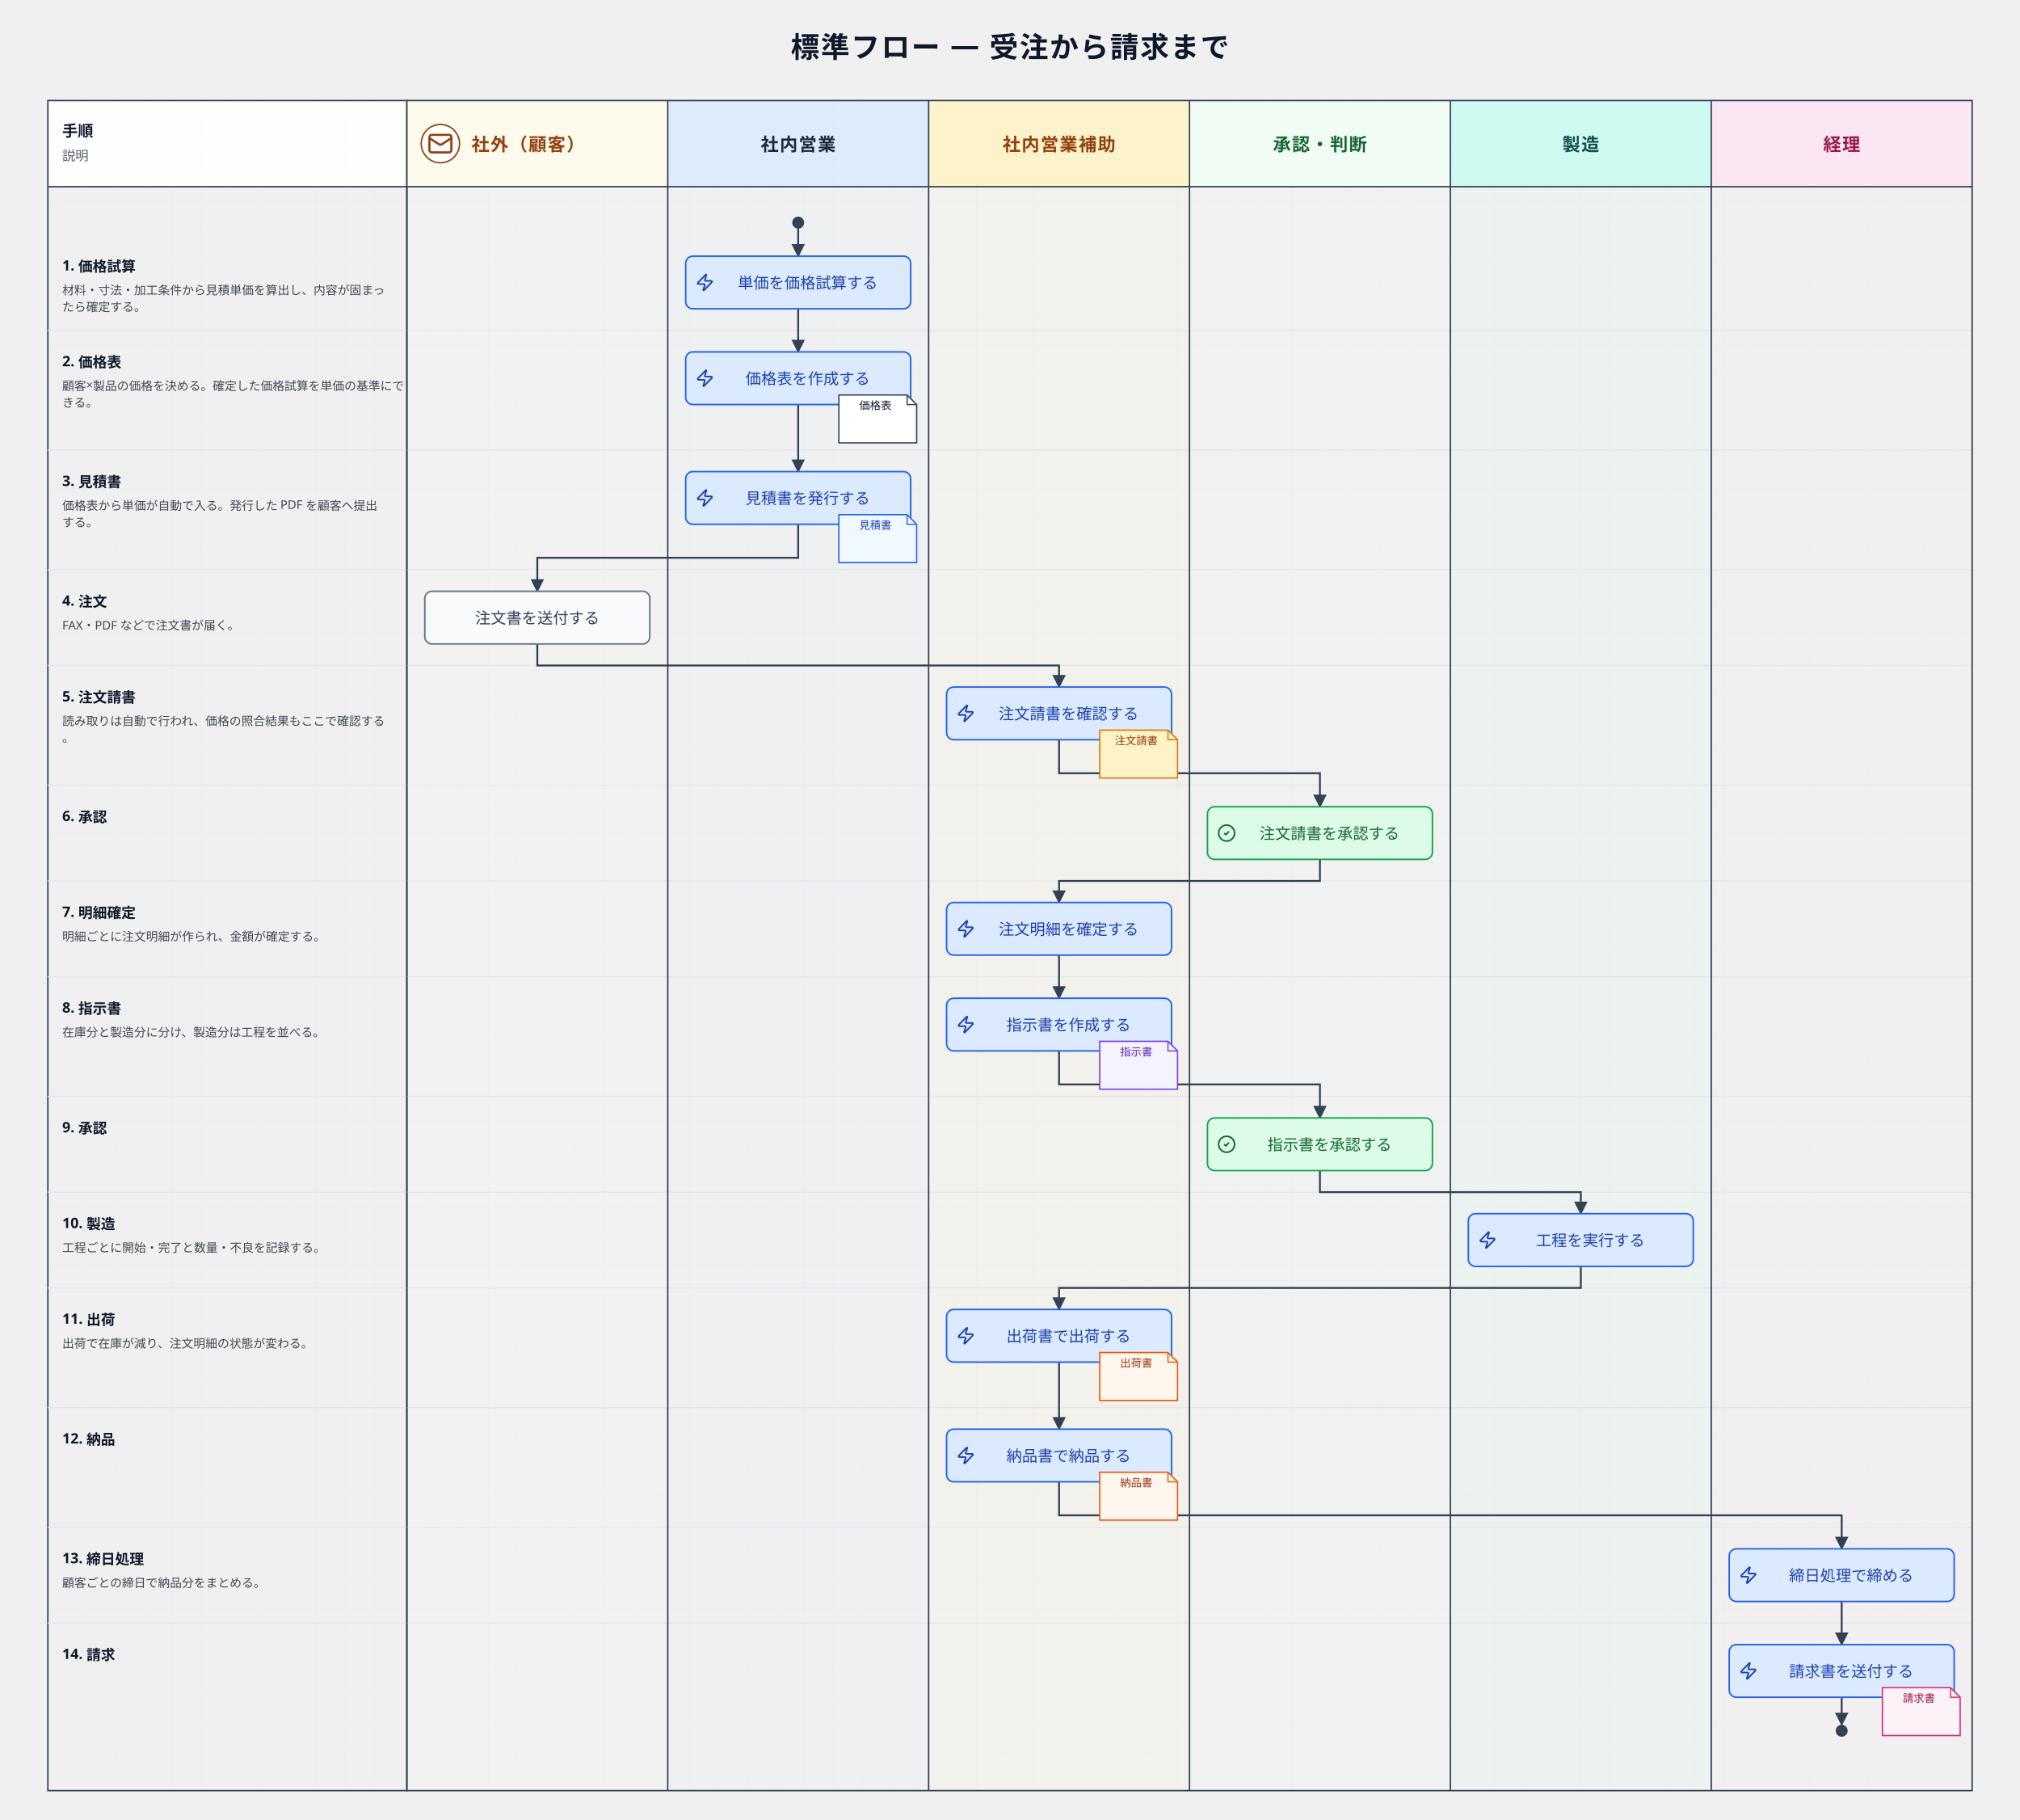
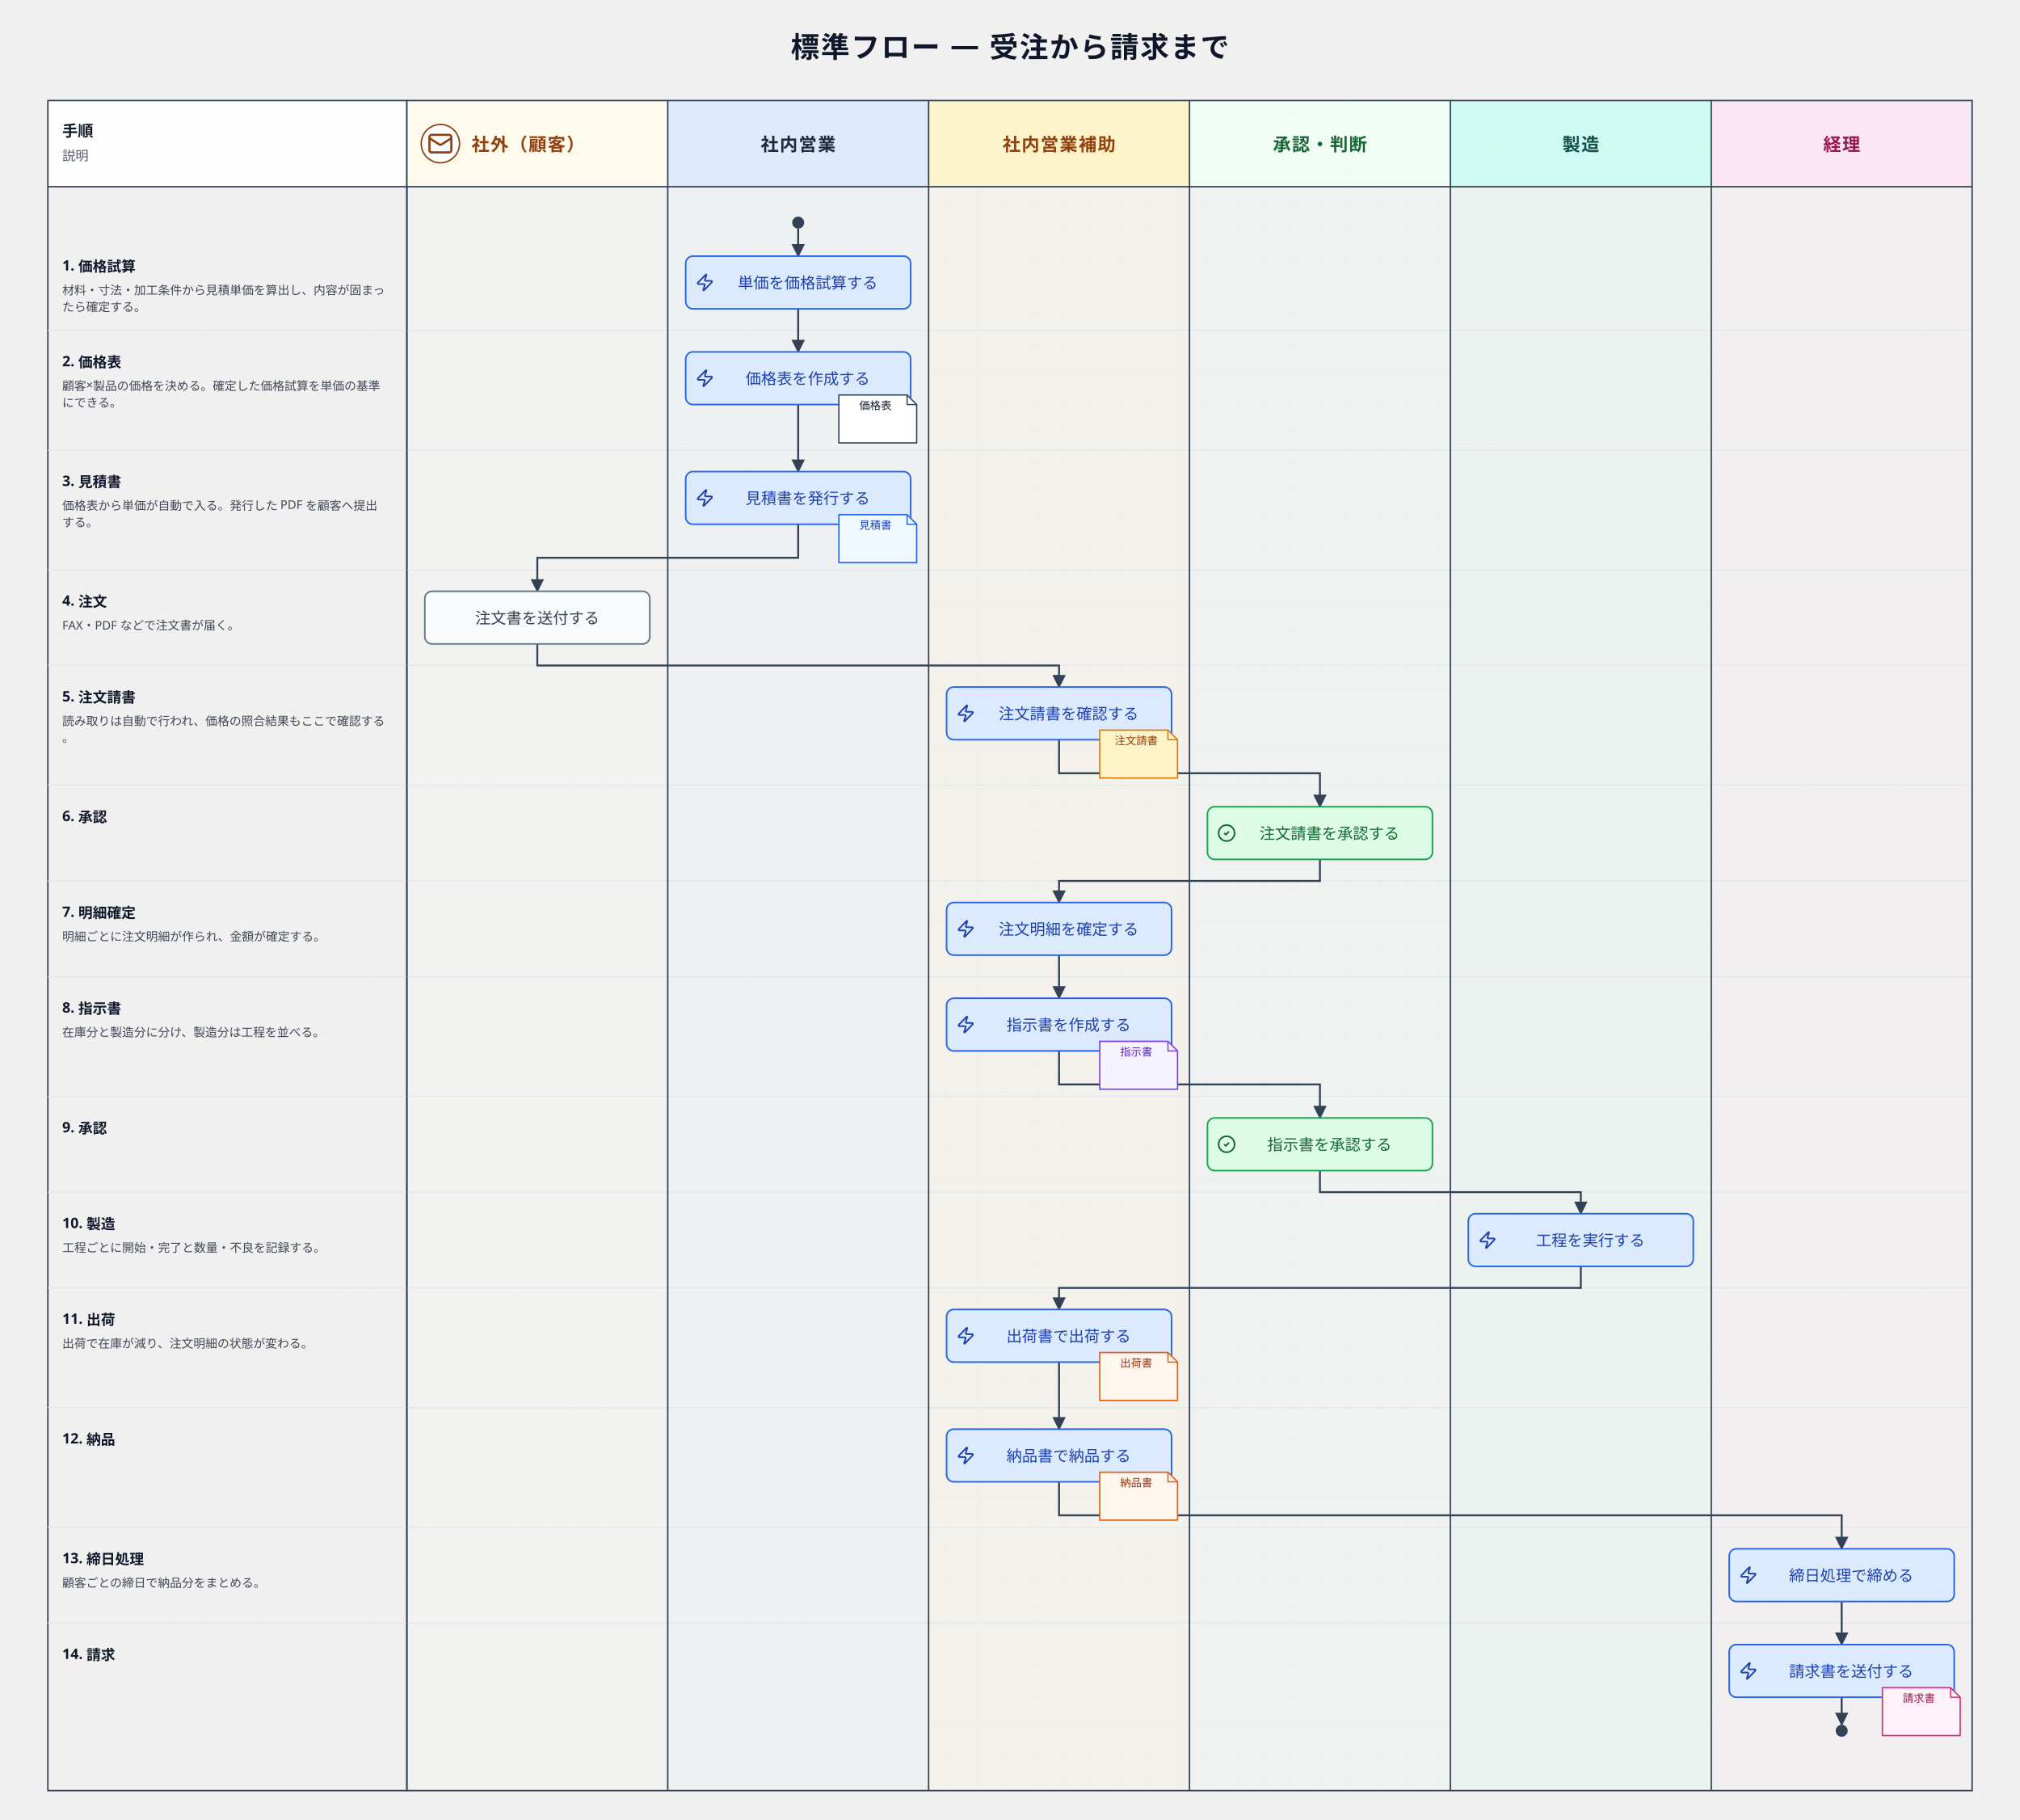
<svg xmlns="http://www.w3.org/2000/svg" viewBox="0 0 1688 1520" style="width:100%;height:auto;background:#ffffff;display:block" id="swimlane-svg">
  <defs>
    <marker id="arrowhead" viewBox="0 0 10 10" refX="9" refY="5" markerWidth="7" markerHeight="7" orient="auto-start-reverse">
      <path d="M 0 0 L 10 5 L 0 10 z" fill="#334155" />
    </marker>
    <pattern id="gridp" width="24" height="24" patternUnits="userSpaceOnUse">
      <path d="M 24 0 L 0 0 0 24" fill="none" stroke="#e5e7eb" stroke-width="0.5" />
    </pattern>
  </defs>
  <rect x="40" y="84" width="1608" height="1412" fill="url(#gridp)" opacity="0.5" />
  <rect x="40" y="84" width="300" height="72" fill="white" opacity="0.9" />
  <text x="52" y="114" fill="#0f172a" font-family="'Noto Sans JP',sans-serif" font-size="13" font-weight="700">手順</text>
  <text x="52" y="134" fill="#0f172a" opacity="0.7" font-family="'Noto Sans JP',sans-serif" font-size="11">説明</text>
  <line x1="40" x2="340" y1="156" y2="156" stroke="#334155" stroke-width="1.2" vector-effect="non-scaling-stroke" />
  <rect x="40" y="84" width="300" height="1412" fill="none" stroke="#334155" stroke-width="1.2" vector-effect="non-scaling-stroke" />
  <g>
    <text x="52" y="226" fill="#0f172a" font-family="'Noto Sans JP',sans-serif" font-size="12" font-weight="600">1. 価格試算</text>
    <text x="52" y="246" fill="#0f172a" opacity="0.78" font-family="'Noto Sans JP',sans-serif" font-size="10" font-weight="400">
      <tspan x="52" dy="0">
        <tspan font-weight="400" font-style="normal" text-decoration="none">材料・寸法・加工条件から見積単価を算出し、内容が固まっ</tspan>
      </tspan>
      <tspan x="52" dy="14">
        <tspan font-weight="400" font-style="normal" text-decoration="none">たら確定する。</tspan>
      </tspan>
    </text>
  </g>
  <g>
    <text x="52" y="306" fill="#0f172a" font-family="'Noto Sans JP',sans-serif" font-size="12" font-weight="600">2. 価格表</text>
    <text x="52" y="326" fill="#0f172a" opacity="0.78" font-family="'Noto Sans JP',sans-serif" font-size="10" font-weight="400">
      <tspan x="52" dy="0">
-         <tspan font-weight="400" font-style="normal" text-decoration="none">顧客×製品の価格を決める。確定した価格試算を単価の基準にで</tspan>
+         <tspan font-weight="400" font-style="normal" text-decoration="none">顧客×製品の価格を決める。確定した価格試算を単価の基準</tspan>
      </tspan>
      <tspan x="52" dy="14">
-         <tspan font-weight="400" font-style="normal" text-decoration="none">きる。</tspan>
+         <tspan font-weight="400" font-style="normal" text-decoration="none">にできる。</tspan>
      </tspan>
    </text>
  </g>
  <g>
    <text x="52" y="406" fill="#0f172a" font-family="'Noto Sans JP',sans-serif" font-size="12" font-weight="600">3. 見積書</text>
    <text x="52" y="426" fill="#0f172a" opacity="0.78" font-family="'Noto Sans JP',sans-serif" font-size="10" font-weight="400">
      <tspan x="52" dy="0">
        <tspan font-weight="400" font-style="normal" text-decoration="none">価格表から単価が自動で入る。発行した PDF を顧客へ提出</tspan>
      </tspan>
      <tspan x="52" dy="14">
        <tspan font-weight="400" font-style="normal" text-decoration="none">する。</tspan>
      </tspan>
    </text>
  </g>
  <g>
    <text x="52" y="506" fill="#0f172a" font-family="'Noto Sans JP',sans-serif" font-size="12" font-weight="600">4. 注文</text>
    <text x="52" y="526" fill="#0f172a" opacity="0.78" font-family="'Noto Sans JP',sans-serif" font-size="10" font-weight="400">
      <tspan x="52" dy="0">
        <tspan font-weight="400" font-style="normal" text-decoration="none">FAX・PDF などで注文書が届く。</tspan>
      </tspan>
    </text>
  </g>
  <g>
    <text x="52" y="586" fill="#0f172a" font-family="'Noto Sans JP',sans-serif" font-size="12" font-weight="600">5. 注文請書</text>
    <text x="52" y="606" fill="#0f172a" opacity="0.78" font-family="'Noto Sans JP',sans-serif" font-size="10" font-weight="400">
      <tspan x="52" dy="0">
        <tspan font-weight="400" font-style="normal" text-decoration="none">読み取りは自動で行われ、価格の照合結果もここで確認する</tspan>
      </tspan>
      <tspan x="52" dy="14">
        <tspan font-weight="400" font-style="normal" text-decoration="none">。</tspan>
      </tspan>
    </text>
  </g>
  <g>
    <text x="52" y="686" fill="#0f172a" font-family="'Noto Sans JP',sans-serif" font-size="12" font-weight="600">6. 承認</text>
  </g>
  <g>
    <text x="52" y="766" fill="#0f172a" font-family="'Noto Sans JP',sans-serif" font-size="12" font-weight="600">7. 明細確定</text>
    <text x="52" y="786" fill="#0f172a" opacity="0.78" font-family="'Noto Sans JP',sans-serif" font-size="10" font-weight="400">
      <tspan x="52" dy="0">
        <tspan font-weight="400" font-style="normal" text-decoration="none">明細ごとに注文明細が作られ、金額が確定する。</tspan>
      </tspan>
    </text>
  </g>
  <g>
    <text x="52" y="846" fill="#0f172a" font-family="'Noto Sans JP',sans-serif" font-size="12" font-weight="600">8. 指示書</text>
    <text x="52" y="866" fill="#0f172a" opacity="0.78" font-family="'Noto Sans JP',sans-serif" font-size="10" font-weight="400">
      <tspan x="52" dy="0">
        <tspan font-weight="400" font-style="normal" text-decoration="none">在庫分と製造分に分け、製造分は工程を並べる。</tspan>
      </tspan>
    </text>
  </g>
  <g>
    <text x="52" y="946" fill="#0f172a" font-family="'Noto Sans JP',sans-serif" font-size="12" font-weight="600">9. 承認</text>
  </g>
  <g>
    <text x="52" y="1026" fill="#0f172a" font-family="'Noto Sans JP',sans-serif" font-size="12" font-weight="600">10. 製造</text>
    <text x="52" y="1046" fill="#0f172a" opacity="0.78" font-family="'Noto Sans JP',sans-serif" font-size="10" font-weight="400">
      <tspan x="52" dy="0">
        <tspan font-weight="400" font-style="normal" text-decoration="none">工程ごとに開始・完了と数量・不良を記録する。</tspan>
      </tspan>
    </text>
  </g>
  <g>
    <text x="52" y="1106" fill="#0f172a" font-family="'Noto Sans JP',sans-serif" font-size="12" font-weight="600">11. 出荷</text>
    <text x="52" y="1126" fill="#0f172a" opacity="0.78" font-family="'Noto Sans JP',sans-serif" font-size="10" font-weight="400">
      <tspan x="52" dy="0">
        <tspan font-weight="400" font-style="normal" text-decoration="none">出荷で在庫が減り、注文明細の状態が変わる。</tspan>
      </tspan>
    </text>
  </g>
  <g>
    <text x="52" y="1206" fill="#0f172a" font-family="'Noto Sans JP',sans-serif" font-size="12" font-weight="600">12. 納品</text>
  </g>
  <g>
    <text x="52" y="1306" fill="#0f172a" font-family="'Noto Sans JP',sans-serif" font-size="12" font-weight="600">13. 締日処理</text>
    <text x="52" y="1326" fill="#0f172a" opacity="0.78" font-family="'Noto Sans JP',sans-serif" font-size="10" font-weight="400">
      <tspan x="52" dy="0">
        <tspan font-weight="400" font-style="normal" text-decoration="none">顧客ごとの締日で納品分をまとめる。</tspan>
      </tspan>
    </text>
  </g>
  <g>
    <text x="52" y="1386" fill="#0f172a" font-family="'Noto Sans JP',sans-serif" font-size="12" font-weight="600">14. 請求</text>
  </g>
  <g>
    <rect x="340" y="84" width="218" height="1412" fill="#fffbeb" opacity="0.12" />
    <rect x="340" y="84" width="218" height="72" fill="#fffbeb" opacity="0.9" />
    <g>
      <circle cx="368" cy="120" r="16" fill="#ffffff" stroke="#92400e" stroke-width="1.2" />
      <svg x="357" y="109" width="22" height="22" viewBox="0 0 24 24" fill="none" stroke="#92400e" stroke-width="2">
        <path d="m22 7-8.991 5.727a2 2 0 0 1-2.009 0L2 7" />
        <rect x="2" y="4" width="20" height="16" rx="2" />
      </svg>
    </g>
    <text x="394" y="126" text-anchor="start" fill="#92400e" font-family="'Noto Sans JP',sans-serif" font-size="15" font-weight="700" letter-spacing="0.06em">社外（顧客）</text>
    <line x1="340" x2="558" y1="156" y2="156" stroke="#334155" stroke-width="1.2" vector-effect="non-scaling-stroke" />
  </g>
  <g>
    <rect x="558" y="84" width="218" height="1412" fill="#dbeafe" opacity="0.12" />
    <rect x="558" y="84" width="218" height="72" fill="#dbeafe" opacity="0.9" />
    <text x="667" y="126" text-anchor="middle" fill="#1e293b" font-family="'Noto Sans JP',sans-serif" font-size="15" font-weight="700" letter-spacing="0.06em">社内営業</text>
    <line x1="558" x2="776" y1="156" y2="156" stroke="#334155" stroke-width="1.2" vector-effect="non-scaling-stroke" />
  </g>
  <g>
    <rect x="776" y="84" width="218" height="1412" fill="#fef3c7" opacity="0.12" />
    <rect x="776" y="84" width="218" height="72" fill="#fef3c7" opacity="0.9" />
    <text x="885" y="126" text-anchor="middle" fill="#92400e" font-family="'Noto Sans JP',sans-serif" font-size="15" font-weight="700" letter-spacing="0.06em">社内営業補助</text>
    <line x1="776" x2="994" y1="156" y2="156" stroke="#334155" stroke-width="1.2" vector-effect="non-scaling-stroke" />
  </g>
  <g>
    <rect x="994" y="84" width="218" height="1412" fill="#f0fdf4" opacity="0.12" />
    <rect x="994" y="84" width="218" height="72" fill="#f0fdf4" opacity="0.9" />
    <text x="1103" y="126" text-anchor="middle" fill="#166534" font-family="'Noto Sans JP',sans-serif" font-size="15" font-weight="700" letter-spacing="0.06em">承認・判断</text>
    <line x1="994" x2="1212" y1="156" y2="156" stroke="#334155" stroke-width="1.2" vector-effect="non-scaling-stroke" />
  </g>
  <g>
    <rect x="1212" y="84" width="218" height="1412" fill="#ccfbf1" opacity="0.12" />
    <rect x="1212" y="84" width="218" height="72" fill="#ccfbf1" opacity="0.9" />
    <text x="1321" y="126" text-anchor="middle" fill="#134e4a" font-family="'Noto Sans JP',sans-serif" font-size="15" font-weight="700" letter-spacing="0.06em">製造</text>
    <line x1="1212" x2="1430" y1="156" y2="156" stroke="#334155" stroke-width="1.2" vector-effect="non-scaling-stroke" />
  </g>
  <g>
    <rect x="1430" y="84" width="218" height="1412" fill="#fce7f3" opacity="0.12" />
    <rect x="1430" y="84" width="218" height="72" fill="#fce7f3" opacity="0.9" />
    <text x="1539" y="126" text-anchor="middle" fill="#9d174d" font-family="'Noto Sans JP',sans-serif" font-size="15" font-weight="700" letter-spacing="0.06em">経理</text>
    <line x1="1430" x2="1648" y1="156" y2="156" stroke="#334155" stroke-width="1.2" vector-effect="non-scaling-stroke" />
  </g>
  <line x1="40" y1="276" x2="1648" y2="276" stroke="#e5e7eb" stroke-width="1" vector-effect="non-scaling-stroke" opacity="0.95" />
  <line x1="40" y1="376" x2="1648" y2="376" stroke="#e5e7eb" stroke-width="1" vector-effect="non-scaling-stroke" opacity="0.95" />
  <line x1="40" y1="476" x2="1648" y2="476" stroke="#e5e7eb" stroke-width="1" vector-effect="non-scaling-stroke" opacity="0.95" />
  <line x1="40" y1="556" x2="1648" y2="556" stroke="#e5e7eb" stroke-width="1" vector-effect="non-scaling-stroke" opacity="0.95" />
  <line x1="40" y1="656" x2="1648" y2="656" stroke="#e5e7eb" stroke-width="1" vector-effect="non-scaling-stroke" opacity="0.95" />
  <line x1="40" y1="736" x2="1648" y2="736" stroke="#e5e7eb" stroke-width="1" vector-effect="non-scaling-stroke" opacity="0.95" />
  <line x1="40" y1="816" x2="1648" y2="816" stroke="#e5e7eb" stroke-width="1" vector-effect="non-scaling-stroke" opacity="0.95" />
  <line x1="40" y1="916" x2="1648" y2="916" stroke="#e5e7eb" stroke-width="1" vector-effect="non-scaling-stroke" opacity="0.95" />
  <line x1="40" y1="996" x2="1648" y2="996" stroke="#e5e7eb" stroke-width="1" vector-effect="non-scaling-stroke" opacity="0.95" />
  <line x1="40" y1="1076" x2="1648" y2="1076" stroke="#e5e7eb" stroke-width="1" vector-effect="non-scaling-stroke" opacity="0.95" />
  <line x1="40" y1="1176" x2="1648" y2="1176" stroke="#e5e7eb" stroke-width="1" vector-effect="non-scaling-stroke" opacity="0.95" />
  <line x1="40" y1="1276" x2="1648" y2="1276" stroke="#e5e7eb" stroke-width="1" vector-effect="non-scaling-stroke" opacity="0.95" />
  <line x1="40" y1="1356" x2="1648" y2="1356" stroke="#e5e7eb" stroke-width="1" vector-effect="non-scaling-stroke" opacity="0.95" />
  <rect x="340" y="84" width="1308" height="1412" fill="none" stroke="#334155" stroke-width="1.2" vector-effect="non-scaling-stroke" />
  <line x1="558" x2="558" y1="84" y2="1496" stroke="#334155" stroke-width="1.2" vector-effect="non-scaling-stroke" />
  <line x1="776" x2="776" y1="84" y2="1496" stroke="#334155" stroke-width="1.2" vector-effect="non-scaling-stroke" />
  <line x1="994" x2="994" y1="84" y2="1496" stroke="#334155" stroke-width="1.2" vector-effect="non-scaling-stroke" />
  <line x1="1212" x2="1212" y1="84" y2="1496" stroke="#334155" stroke-width="1.2" vector-effect="non-scaling-stroke" />
  <line x1="1430" x2="1430" y1="84" y2="1496" stroke="#334155" stroke-width="1.2" vector-effect="non-scaling-stroke" />
  <line x1="667" y1="258" x2="667" y2="294" stroke="#334155" stroke-width="1.6" marker-end="url(#arrowhead)" />
  <line x1="667" y1="338" x2="667" y2="394" stroke="#334155" stroke-width="1.6" marker-end="url(#arrowhead)" />
  <path d="M 667 438 L 667 466 L 449 466 L 449 494" fill="none" stroke="#334155" stroke-width="1.6" marker-end="url(#arrowhead)" />
  <path d="M 449 538 L 449 556 L 885 556 L 885 574" fill="none" stroke="#334155" stroke-width="1.6" marker-end="url(#arrowhead)" />
  <path d="M 885 618 L 885 646 L 1103 646 L 1103 674" fill="none" stroke="#334155" stroke-width="1.6" marker-end="url(#arrowhead)" />
  <path d="M 1103 718 L 1103 736 L 885 736 L 885 754" fill="none" stroke="#334155" stroke-width="1.6" marker-end="url(#arrowhead)" />
  <line x1="885" y1="798" x2="885" y2="834" stroke="#334155" stroke-width="1.6" marker-end="url(#arrowhead)" />
  <path d="M 885 878 L 885 906 L 1103 906 L 1103 934" fill="none" stroke="#334155" stroke-width="1.6" marker-end="url(#arrowhead)" />
  <path d="M 1103 978 L 1103 996 L 1321 996 L 1321 1014" fill="none" stroke="#334155" stroke-width="1.6" marker-end="url(#arrowhead)" />
  <path d="M 1321 1058 L 1321 1076 L 885 1076 L 885 1094" fill="none" stroke="#334155" stroke-width="1.6" marker-end="url(#arrowhead)" />
  <line x1="885" y1="1138" x2="885" y2="1194" stroke="#334155" stroke-width="1.6" marker-end="url(#arrowhead)" />
  <path d="M 885 1238 L 885 1266 L 1539 1266 L 1539 1294" fill="none" stroke="#334155" stroke-width="1.6" marker-end="url(#arrowhead)" />
  <line x1="1539" y1="1338" x2="1539" y2="1374" stroke="#334155" stroke-width="1.6" marker-end="url(#arrowhead)" />
  <line x1="667" y1="191" x2="667" y2="214" stroke="#334155" stroke-width="1.6" marker-end="url(#arrowhead)" />
  <circle cx="667" cy="186" r="5" fill="#334155" />
  <line x1="1539" y1="1418" x2="1539" y2="1441" stroke="#334155" stroke-width="1.6" marker-end="url(#arrowhead)" />
  <circle cx="1539" cy="1446" r="5" fill="#334155" />
  <g>
    <rect x="573" y="214" width="188" height="44" rx="6" fill="#dbeafe" stroke="#2563eb" stroke-width="1.3" />
    <svg x="581" y="228" width="16" height="16" viewBox="0 0 24 24" fill="none" stroke="#1e40af" stroke-width="2">
      <path d="M4 14a1 1 0 0 1-.78-1.63l9.9-10.2a.5.5 0 0 1 .86.46l-1.92 6.02A1 1 0 0 0 13 10h7a1 1 0 0 1 .78 1.63l-9.9 10.2a.5.5 0 0 1-.86-.46l1.92-6.02A1 1 0 0 0 11 14z" />
    </svg>
    <text x="675" y="241" text-anchor="middle" fill="#1e40af" font-family="'Noto Sans JP',sans-serif" font-size="13" font-weight="500">単価を価格試算する</text>
  </g>
  <g>
    <rect x="573" y="294" width="188" height="44" rx="6" fill="#dbeafe" stroke="#2563eb" stroke-width="1.3" />
    <svg x="581" y="308" width="16" height="16" viewBox="0 0 24 24" fill="none" stroke="#1e40af" stroke-width="2">
      <path d="M4 14a1 1 0 0 1-.78-1.63l9.9-10.2a.5.5 0 0 1 .86.46l-1.92 6.02A1 1 0 0 0 13 10h7a1 1 0 0 1 .78 1.63l-9.9 10.2a.5.5 0 0 1-.86-.46l1.92-6.02A1 1 0 0 0 11 14z" />
    </svg>
    <text x="675" y="321" text-anchor="middle" fill="#1e40af" font-family="'Noto Sans JP',sans-serif" font-size="13" font-weight="500">価格表を作成する</text>
    <g>
      <path d="M 701 330 H 758 L 766 338 V 370 H 701 Z" fill="#ffffff" stroke="#334155" stroke-width="1.1" />
      <path d="M 758 330 V 338 H 766" fill="none" stroke="#334155" stroke-width="1" />
      <text x="731.5" y="342" text-anchor="middle" font-family="'JetBrains Mono',monospace" font-size="9" fill="#0f172a">価格表</text>
    </g>
  </g>
  <g>
    <rect x="573" y="394" width="188" height="44" rx="6" fill="#dbeafe" stroke="#2563eb" stroke-width="1.3" />
    <svg x="581" y="408" width="16" height="16" viewBox="0 0 24 24" fill="none" stroke="#1e40af" stroke-width="2">
      <path d="M4 14a1 1 0 0 1-.78-1.63l9.9-10.2a.5.5 0 0 1 .86.46l-1.92 6.02A1 1 0 0 0 13 10h7a1 1 0 0 1 .78 1.63l-9.9 10.2a.5.5 0 0 1-.86-.46l1.92-6.02A1 1 0 0 0 11 14z" />
    </svg>
    <text x="675" y="421" text-anchor="middle" fill="#1e40af" font-family="'Noto Sans JP',sans-serif" font-size="13" font-weight="500">見積書を発行する</text>
    <g>
      <path d="M 701 430 H 758 L 766 438 V 470 H 701 Z" fill="#f0f9ff" stroke="#2563eb" stroke-width="1.1" />
      <path d="M 758 430 V 438 H 766" fill="none" stroke="#2563eb" stroke-width="1" />
      <text x="731.5" y="442" text-anchor="middle" font-family="'JetBrains Mono',monospace" font-size="9" fill="#1e40af">見積書</text>
    </g>
  </g>
  <g>
    <rect x="355" y="494" width="188" height="44" rx="6" fill="#f8fafc" stroke="#64748b" stroke-width="1.3" />
    <text x="449" y="521" text-anchor="middle" fill="#334155" font-family="'Noto Sans JP',sans-serif" font-size="13" font-weight="500">注文書を送付する</text>
  </g>
  <g>
    <rect x="791" y="574" width="188" height="44" rx="6" fill="#dbeafe" stroke="#2563eb" stroke-width="1.3" />
    <svg x="799" y="588" width="16" height="16" viewBox="0 0 24 24" fill="none" stroke="#1e40af" stroke-width="2">
      <path d="M4 14a1 1 0 0 1-.78-1.63l9.9-10.2a.5.5 0 0 1 .86.46l-1.92 6.02A1 1 0 0 0 13 10h7a1 1 0 0 1 .78 1.63l-9.9 10.2a.5.5 0 0 1-.86-.46l1.92-6.02A1 1 0 0 0 11 14z" />
    </svg>
    <text x="893" y="601" text-anchor="middle" fill="#1e40af" font-family="'Noto Sans JP',sans-serif" font-size="13" font-weight="500">注文請書を確認する</text>
    <g>
      <path d="M 919 610 H 976 L 984 618 V 650 H 919 Z" fill="#fef3c7" stroke="#d97706" stroke-width="1.1" />
      <path d="M 976 610 V 618 H 984" fill="none" stroke="#d97706" stroke-width="1" />
      <text x="949.5" y="622" text-anchor="middle" font-family="'JetBrains Mono',monospace" font-size="9" fill="#92400e">注文請書</text>
    </g>
  </g>
  <g>
    <rect x="1009" y="674" width="188" height="44" rx="6" fill="#dcfce7" stroke="#16a34a" stroke-width="1.3" />
    <svg x="1017" y="688" width="16" height="16" viewBox="0 0 24 24" fill="none" stroke="#166534" stroke-width="2">
      <circle cx="12" cy="12" r="10" />
      <path d="m9 12 2 2 4-4" />
    </svg>
    <text x="1111" y="701" text-anchor="middle" fill="#166534" font-family="'Noto Sans JP',sans-serif" font-size="13" font-weight="500">注文請書を承認する</text>
  </g>
  <g>
    <rect x="791" y="754" width="188" height="44" rx="6" fill="#dbeafe" stroke="#2563eb" stroke-width="1.3" />
    <svg x="799" y="768" width="16" height="16" viewBox="0 0 24 24" fill="none" stroke="#1e40af" stroke-width="2">
      <path d="M4 14a1 1 0 0 1-.78-1.63l9.9-10.2a.5.5 0 0 1 .86.46l-1.92 6.02A1 1 0 0 0 13 10h7a1 1 0 0 1 .78 1.63l-9.9 10.2a.5.5 0 0 1-.86-.46l1.92-6.02A1 1 0 0 0 11 14z" />
    </svg>
    <text x="893" y="781" text-anchor="middle" fill="#1e40af" font-family="'Noto Sans JP',sans-serif" font-size="13" font-weight="500">注文明細を確定する</text>
  </g>
  <g>
    <rect x="791" y="834" width="188" height="44" rx="6" fill="#dbeafe" stroke="#2563eb" stroke-width="1.3" />
    <svg x="799" y="848" width="16" height="16" viewBox="0 0 24 24" fill="none" stroke="#1e40af" stroke-width="2">
      <path d="M4 14a1 1 0 0 1-.78-1.63l9.9-10.2a.5.5 0 0 1 .86.46l-1.92 6.02A1 1 0 0 0 13 10h7a1 1 0 0 1 .78 1.63l-9.9 10.2a.5.5 0 0 1-.86-.46l1.92-6.02A1 1 0 0 0 11 14z" />
    </svg>
    <text x="893" y="861" text-anchor="middle" fill="#1e40af" font-family="'Noto Sans JP',sans-serif" font-size="13" font-weight="500">指示書を作成する</text>
    <g>
      <path d="M 919 870 H 976 L 984 878 V 910 H 919 Z" fill="#f5f3ff" stroke="#7c3aed" stroke-width="1.1" />
      <path d="M 976 870 V 878 H 984" fill="none" stroke="#7c3aed" stroke-width="1" />
      <text x="949.5" y="882" text-anchor="middle" font-family="'JetBrains Mono',monospace" font-size="9" fill="#5b21b6">指示書</text>
    </g>
  </g>
  <g>
    <rect x="1009" y="934" width="188" height="44" rx="6" fill="#dcfce7" stroke="#16a34a" stroke-width="1.3" />
    <svg x="1017" y="948" width="16" height="16" viewBox="0 0 24 24" fill="none" stroke="#166534" stroke-width="2">
      <circle cx="12" cy="12" r="10" />
      <path d="m9 12 2 2 4-4" />
    </svg>
    <text x="1111" y="961" text-anchor="middle" fill="#166534" font-family="'Noto Sans JP',sans-serif" font-size="13" font-weight="500">指示書を承認する</text>
  </g>
  <g>
    <rect x="1227" y="1014" width="188" height="44" rx="6" fill="#dbeafe" stroke="#2563eb" stroke-width="1.3" />
    <svg x="1235" y="1028" width="16" height="16" viewBox="0 0 24 24" fill="none" stroke="#1e40af" stroke-width="2">
      <path d="M4 14a1 1 0 0 1-.78-1.63l9.9-10.2a.5.5 0 0 1 .86.46l-1.92 6.02A1 1 0 0 0 13 10h7a1 1 0 0 1 .78 1.63l-9.9 10.2a.5.5 0 0 1-.86-.46l1.92-6.02A1 1 0 0 0 11 14z" />
    </svg>
    <text x="1329" y="1041" text-anchor="middle" fill="#1e40af" font-family="'Noto Sans JP',sans-serif" font-size="13" font-weight="500">工程を実行する</text>
  </g>
  <g>
    <rect x="791" y="1094" width="188" height="44" rx="6" fill="#dbeafe" stroke="#2563eb" stroke-width="1.3" />
    <svg x="799" y="1108" width="16" height="16" viewBox="0 0 24 24" fill="none" stroke="#1e40af" stroke-width="2">
      <path d="M4 14a1 1 0 0 1-.78-1.63l9.9-10.2a.5.5 0 0 1 .86.46l-1.92 6.02A1 1 0 0 0 13 10h7a1 1 0 0 1 .78 1.63l-9.9 10.2a.5.5 0 0 1-.86-.46l1.92-6.02A1 1 0 0 0 11 14z" />
    </svg>
    <text x="893" y="1121" text-anchor="middle" fill="#1e40af" font-family="'Noto Sans JP',sans-serif" font-size="13" font-weight="500">出荷書で出荷する</text>
    <g>
      <path d="M 919 1130 H 976 L 984 1138 V 1170 H 919 Z" fill="#fff7ed" stroke="#ea580c" stroke-width="1.1" />
      <path d="M 976 1130 V 1138 H 984" fill="none" stroke="#ea580c" stroke-width="1" />
      <text x="949.5" y="1142" text-anchor="middle" font-family="'JetBrains Mono',monospace" font-size="9" fill="#9a3412">出荷書</text>
    </g>
  </g>
  <g>
    <rect x="791" y="1194" width="188" height="44" rx="6" fill="#dbeafe" stroke="#2563eb" stroke-width="1.3" />
    <svg x="799" y="1208" width="16" height="16" viewBox="0 0 24 24" fill="none" stroke="#1e40af" stroke-width="2">
      <path d="M4 14a1 1 0 0 1-.78-1.63l9.9-10.2a.5.5 0 0 1 .86.46l-1.92 6.02A1 1 0 0 0 13 10h7a1 1 0 0 1 .78 1.63l-9.9 10.2a.5.5 0 0 1-.86-.46l1.92-6.02A1 1 0 0 0 11 14z" />
    </svg>
    <text x="893" y="1221" text-anchor="middle" fill="#1e40af" font-family="'Noto Sans JP',sans-serif" font-size="13" font-weight="500">納品書で納品する</text>
    <g>
      <path d="M 919 1230 H 976 L 984 1238 V 1270 H 919 Z" fill="#fff7ed" stroke="#ea580c" stroke-width="1.1" />
      <path d="M 976 1230 V 1238 H 984" fill="none" stroke="#ea580c" stroke-width="1" />
      <text x="949.5" y="1242" text-anchor="middle" font-family="'JetBrains Mono',monospace" font-size="9" fill="#9a3412">納品書</text>
    </g>
  </g>
  <g>
    <rect x="1445" y="1294" width="188" height="44" rx="6" fill="#dbeafe" stroke="#2563eb" stroke-width="1.3" />
    <svg x="1453" y="1308" width="16" height="16" viewBox="0 0 24 24" fill="none" stroke="#1e40af" stroke-width="2">
      <path d="M4 14a1 1 0 0 1-.78-1.63l9.9-10.2a.5.5 0 0 1 .86.46l-1.92 6.02A1 1 0 0 0 13 10h7a1 1 0 0 1 .78 1.63l-9.9 10.2a.5.5 0 0 1-.86-.46l1.92-6.02A1 1 0 0 0 11 14z" />
    </svg>
    <text x="1547" y="1321" text-anchor="middle" fill="#1e40af" font-family="'Noto Sans JP',sans-serif" font-size="13" font-weight="500">締日処理で締める</text>
  </g>
  <g>
    <rect x="1445" y="1374" width="188" height="44" rx="6" fill="#dbeafe" stroke="#2563eb" stroke-width="1.3" />
    <svg x="1453" y="1388" width="16" height="16" viewBox="0 0 24 24" fill="none" stroke="#1e40af" stroke-width="2">
      <path d="M4 14a1 1 0 0 1-.78-1.63l9.9-10.2a.5.5 0 0 1 .86.46l-1.92 6.02A1 1 0 0 0 13 10h7a1 1 0 0 1 .78 1.63l-9.9 10.2a.5.5 0 0 1-.86-.46l1.92-6.02A1 1 0 0 0 11 14z" />
    </svg>
    <text x="1547" y="1401" text-anchor="middle" fill="#1e40af" font-family="'Noto Sans JP',sans-serif" font-size="13" font-weight="500">請求書を送付する</text>
    <g>
      <path d="M 1573 1410 H 1630 L 1638 1418 V 1450 H 1573 Z" fill="#fdf2f8" stroke="#db2777" stroke-width="1.1" />
      <path d="M 1630 1410 V 1418 H 1638" fill="none" stroke="#db2777" stroke-width="1" />
      <text x="1603.5" y="1422" text-anchor="middle" font-family="'JetBrains Mono',monospace" font-size="9" fill="#9d174d">請求書</text>
    </g>
  </g>
  <text x="844" y="48" text-anchor="middle" fill="#0f172a" font-family="'Noto Sans JP','Noto Sans',sans-serif" font-size="24" font-weight="600" letter-spacing="0.05em">標準フロー — 受注から請求まで</text>
</svg>
